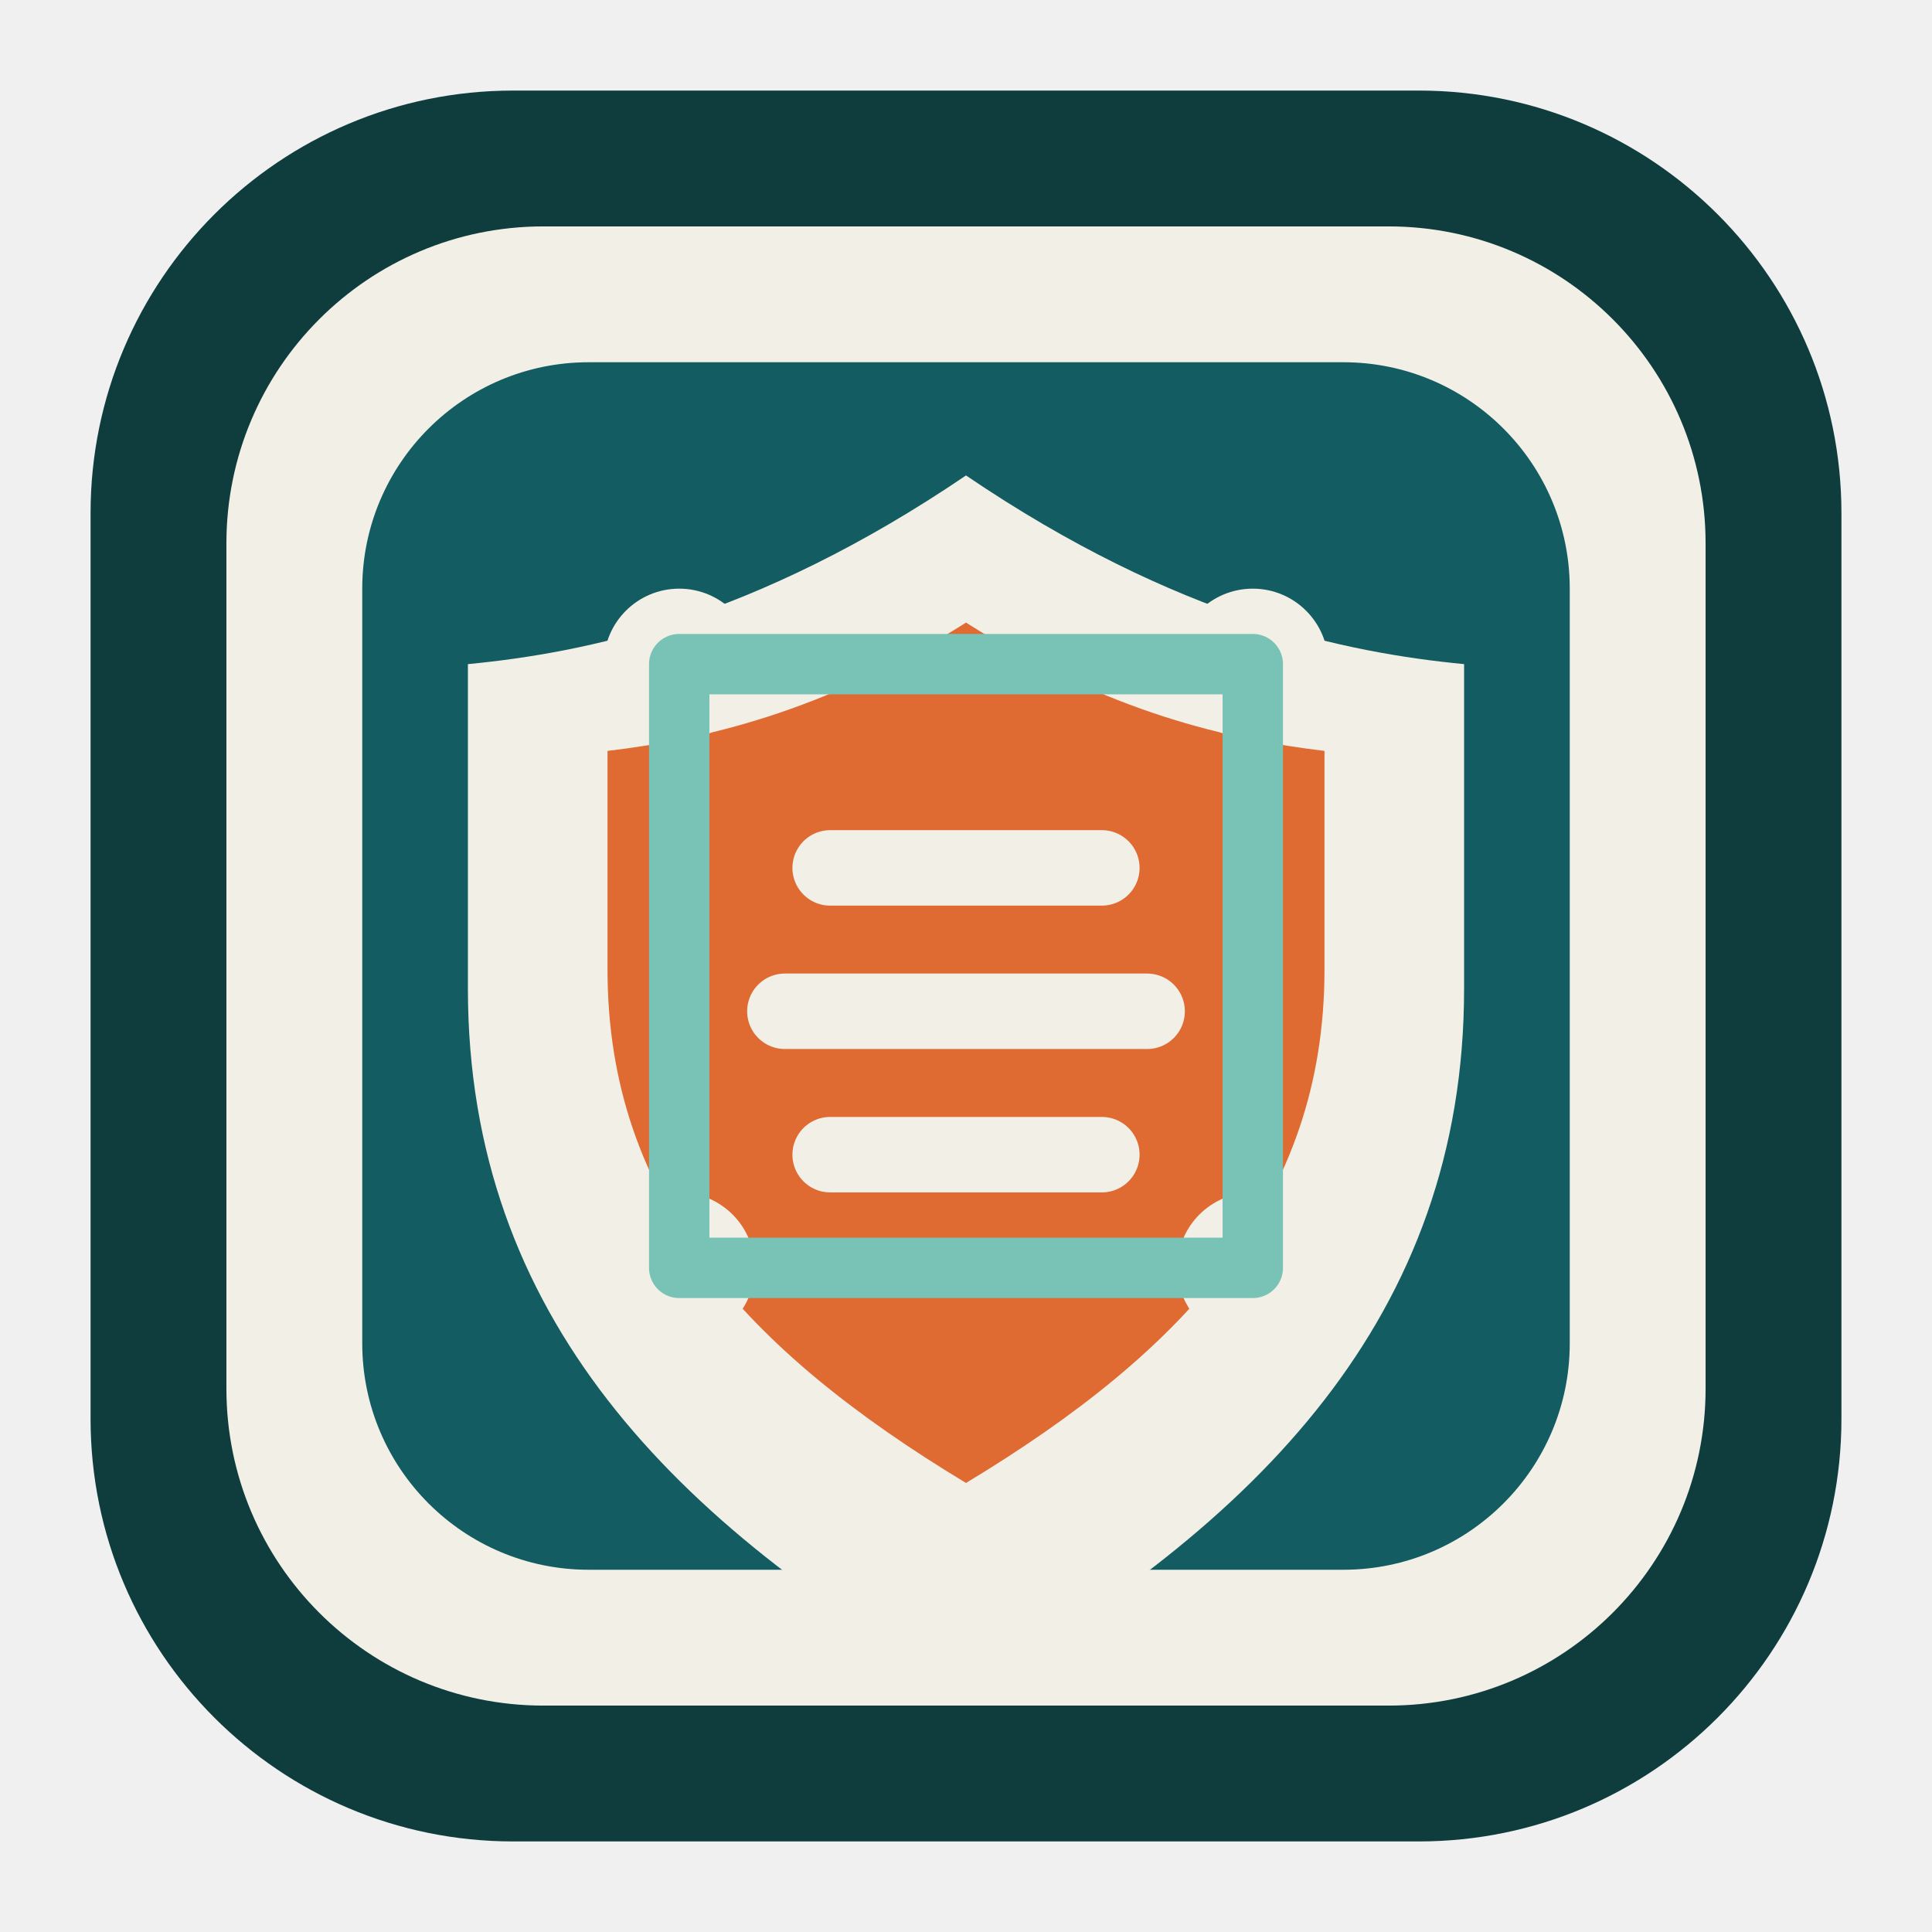
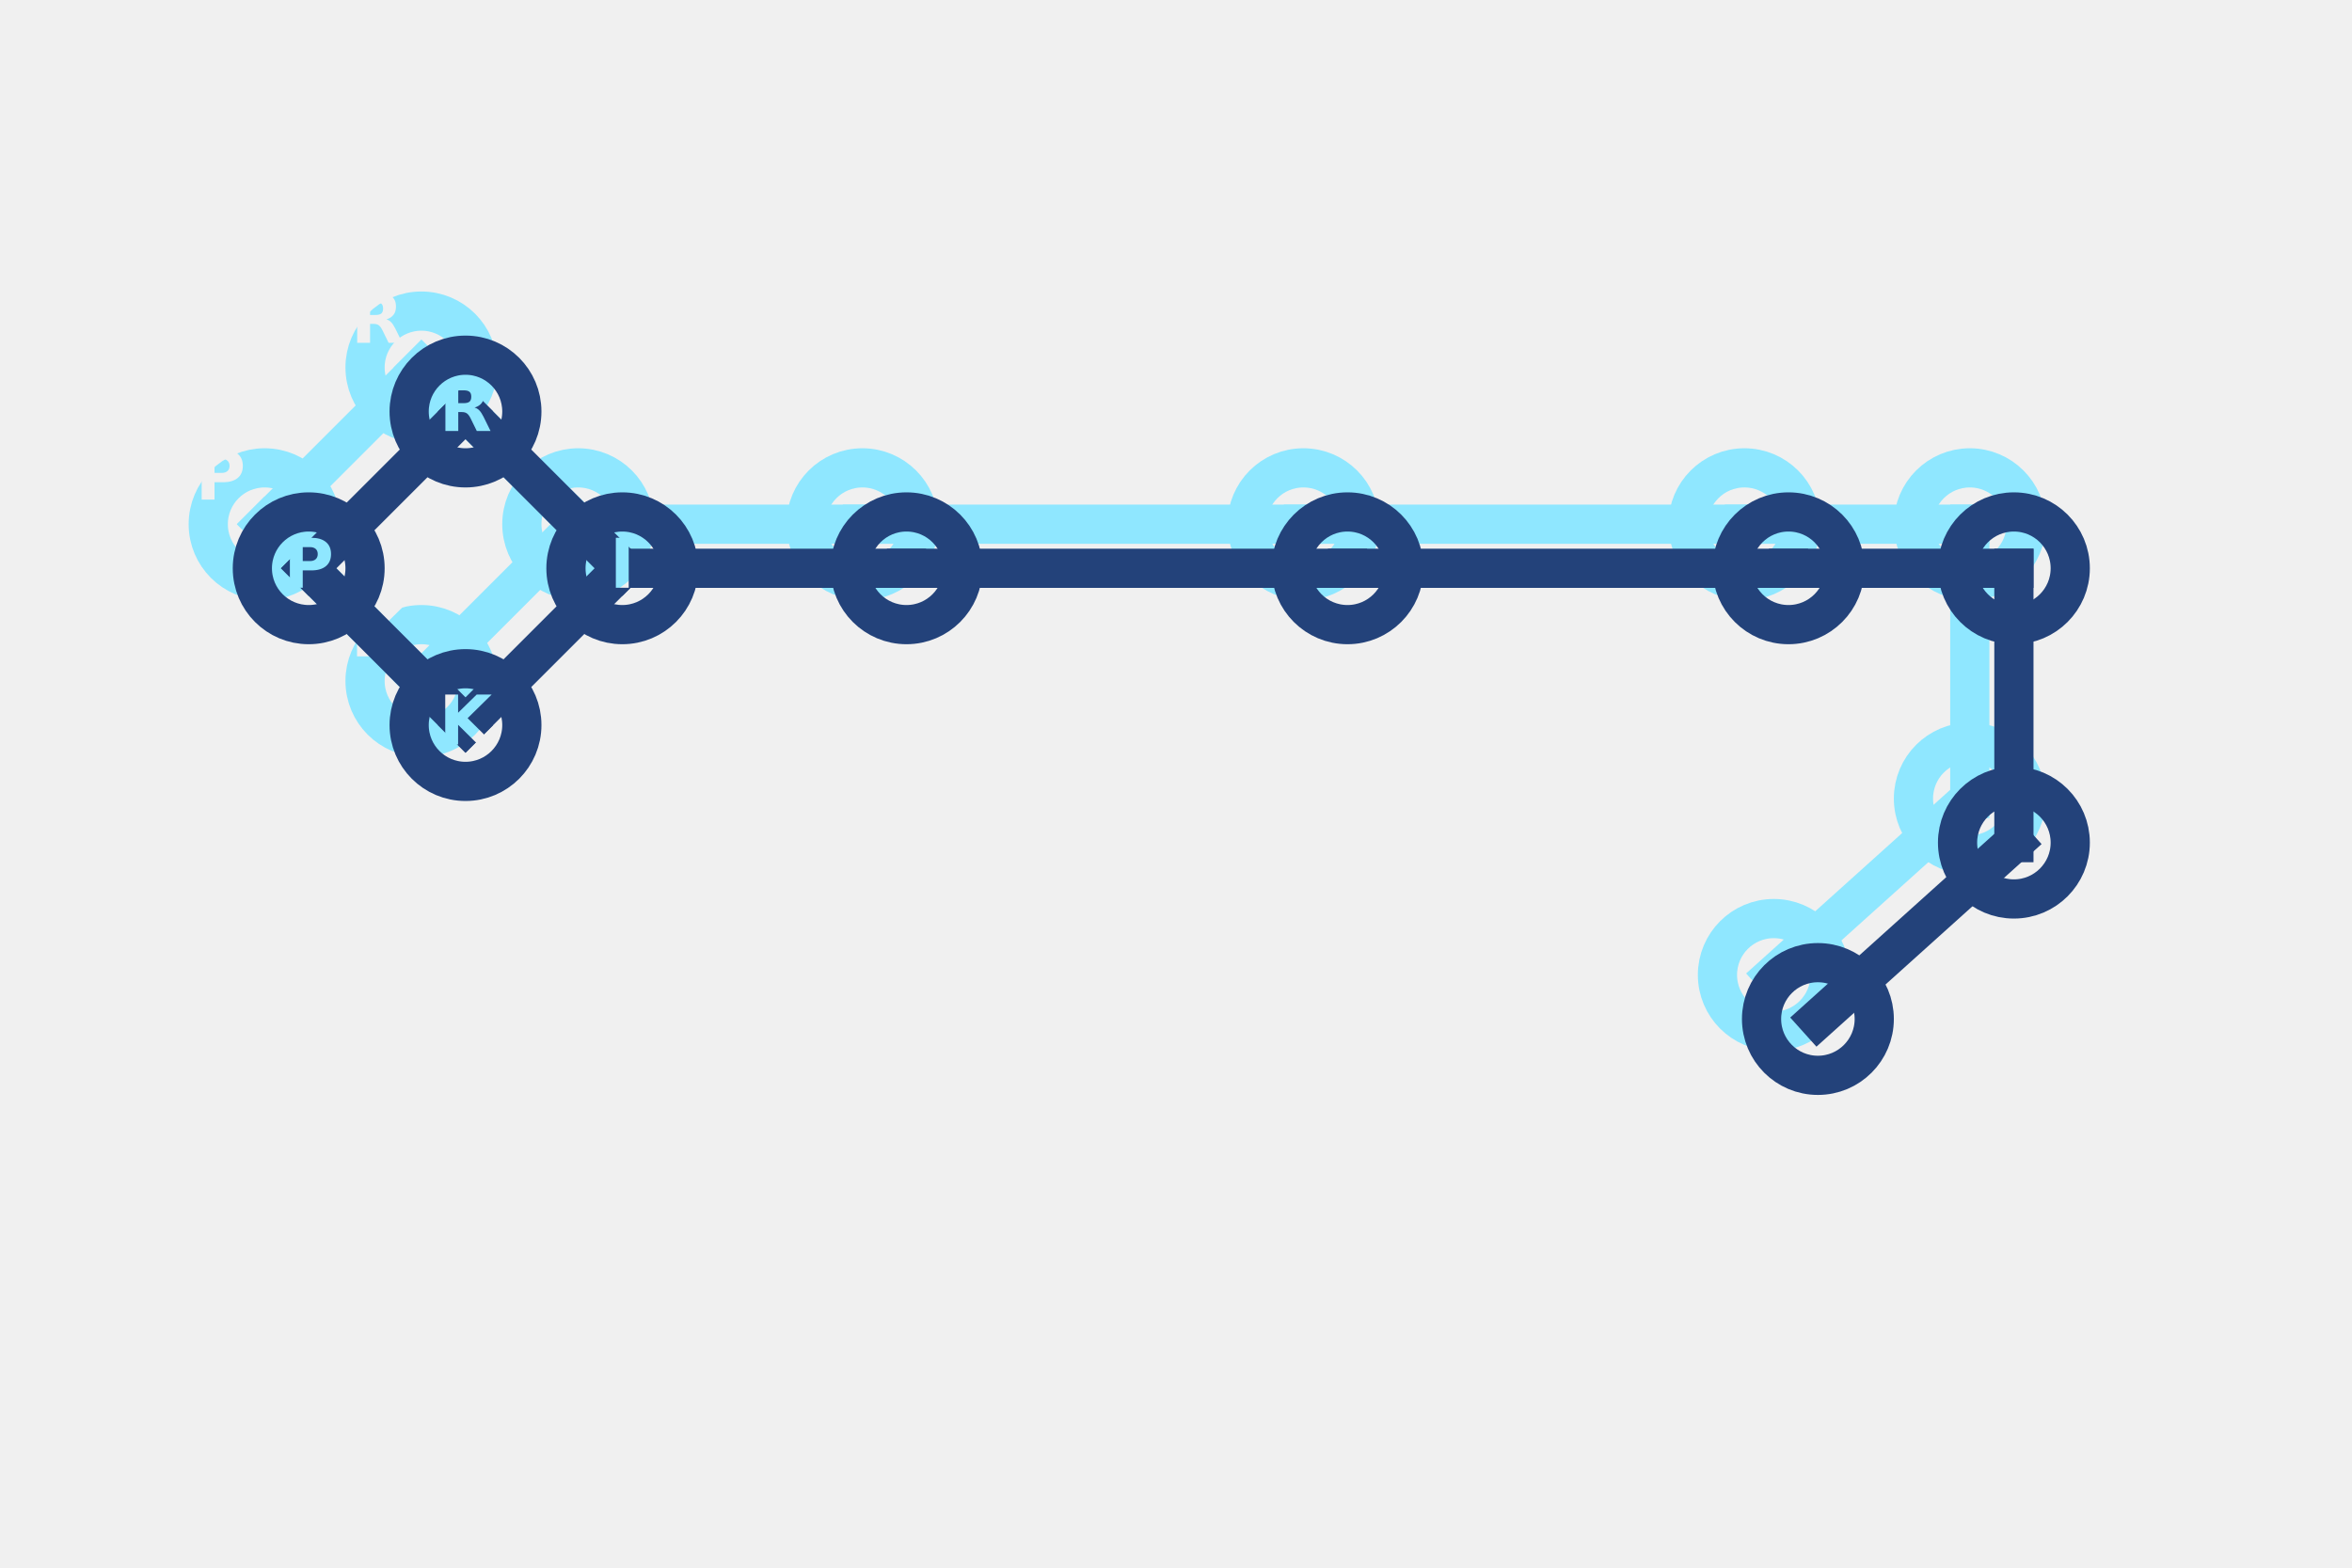
- <svg xmlns="http://www.w3.org/2000/svg" viewBox="0 0 512 512" role="img" aria-labelledby="title desc">
-   <rect x="24" y="24" width="464" height="464" rx="112" fill="#0f3d3e" />
-   <rect x="60" y="60" width="392" height="392" rx="84" fill="#f2efe6" />
-   <rect x="96" y="96" width="320" height="320" rx="60" fill="#135c62" />
-   <path d="M256 126c56 38 101 47 132 50v86c0 87-55 142-132 186-77-44-132-99-132-186v-86c31-3 76-12 132-50z" fill="#f2efe6" />
-   <path d="M256 165c38 24 70 31 95 34v58c0 61-37 101-95 136-58-35-95-75-95-136v-58c25-3 57-10 95-34z" fill="#df6a32" />
-   <circle cx="180" cy="176" r="20" fill="#f2efe6" />
-   <circle cx="332" cy="176" r="20" fill="#f2efe6" />
-   <circle cx="180" cy="336" r="20" fill="#f2efe6" />
-   <circle cx="332" cy="336" r="20" fill="#f2efe6" />
-   <path d="M180 176h152M180 336h152M180 176v160M332 176v160" stroke="#78c3b6" stroke-width="16" stroke-linecap="round" />
-   <path d="M220 230h72M208 268h96M220 306h72" stroke="#f2efe6" stroke-width="20" stroke-linecap="round" />
+ <svg xmlns="http://www.w3.org/2000/svg" viewBox="0 0 960 640" role="img" aria-labelledby="title desc">
+   <defs>
+     <g id="key-lines" fill="none" stroke-linecap="square" stroke-linejoin="miter" stroke-width="16">
+       <line x1="180" y1="156" x2="116" y2="220" />
+       <line x1="180" y1="156" x2="244" y2="220" />
+       <line x1="116" y1="220" x2="180" y2="284" />
+       <line x1="244" y1="220" x2="180" y2="284" />
+       <line x1="244" y1="220" x2="360" y2="220" />
+       <line x1="360" y1="220" x2="540" y2="220" />
+       <line x1="540" y1="220" x2="720" y2="220" />
+       <line x1="720" y1="220" x2="812" y2="220" />
+       <line x1="812" y1="220" x2="812" y2="332" />
+       <line x1="812" y1="332" x2="732" y2="404" />
+     </g>
+     <g id="key-nodes" fill="none" stroke-width="16">
+       <circle cx="180" cy="156" r="23" />
+       <circle cx="116" cy="220" r="23" />
+       <circle cx="180" cy="284" r="23" />
+       <circle cx="244" cy="220" r="23" />
+       <circle cx="360" cy="220" r="23" />
+       <circle cx="540" cy="220" r="23" />
+       <circle cx="720" cy="220" r="23" />
+       <circle cx="812" cy="220" r="23" />
+       <circle cx="812" cy="332" r="23" />
+       <circle cx="732" cy="404" r="23" />
+     </g>
+     <g id="letter-cutouts" fill="#000" font-family="DejaVu Sans, Arial, sans-serif" font-size="28" font-weight="700" text-anchor="middle" dominant-baseline="middle">
+       <text x="180" y="156">R</text>
+       <text x="116" y="220">P</text>
+       <text x="180" y="284">K</text>
+       <text x="244" y="220">I</text>
+     </g>
+     <mask id="front-mask">
+       <rect width="960" height="640" fill="#fff" />
+       <use href="#letter-cutouts" />
+     </mask>
+     <mask id="back-mask">
+       <rect width="960" height="640" fill="#fff" />
+       <use href="#letter-cutouts" transform="translate(-18 -18)" />
+     </mask>
+   </defs>
+   <g transform="translate(10 12)">
+     <g stroke="#8fe7ff" fill="none" mask="url(#back-mask)" transform="translate(-18 -18)">
+       <use href="#key-lines" />
+       <use href="#key-nodes" />
+     </g>
+     <g stroke="#23427a" fill="none" mask="url(#front-mask)">
+       <use href="#key-lines" />
+       <use href="#key-nodes" />
+     </g>
+   </g>
</svg>
